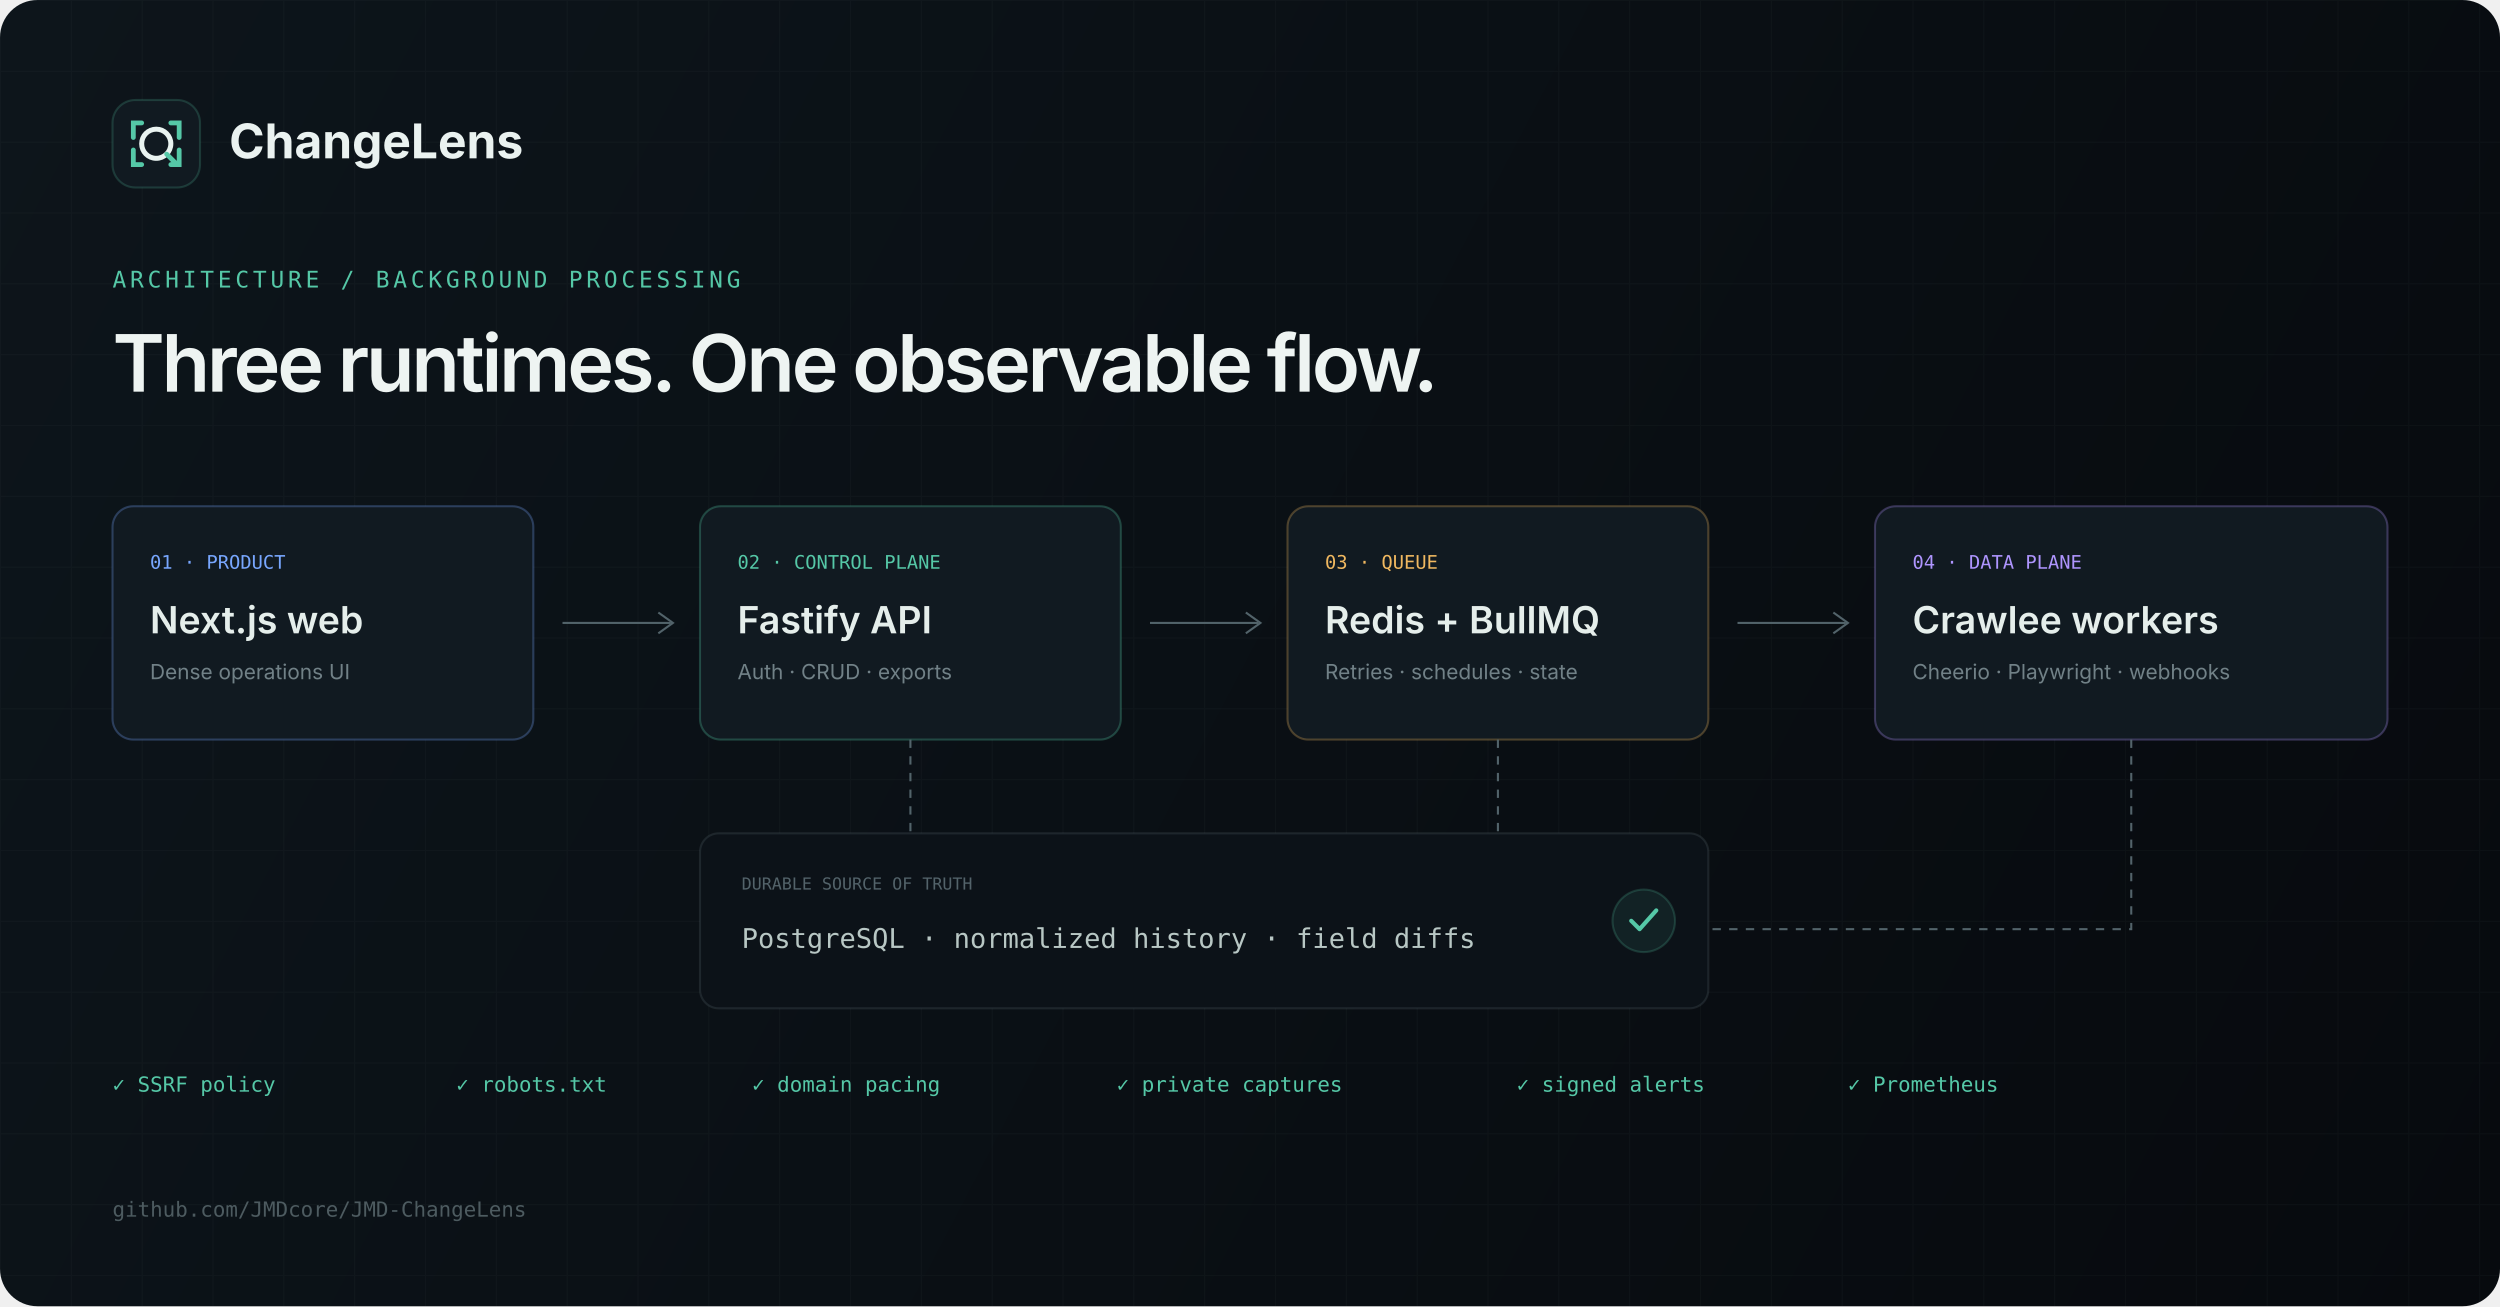
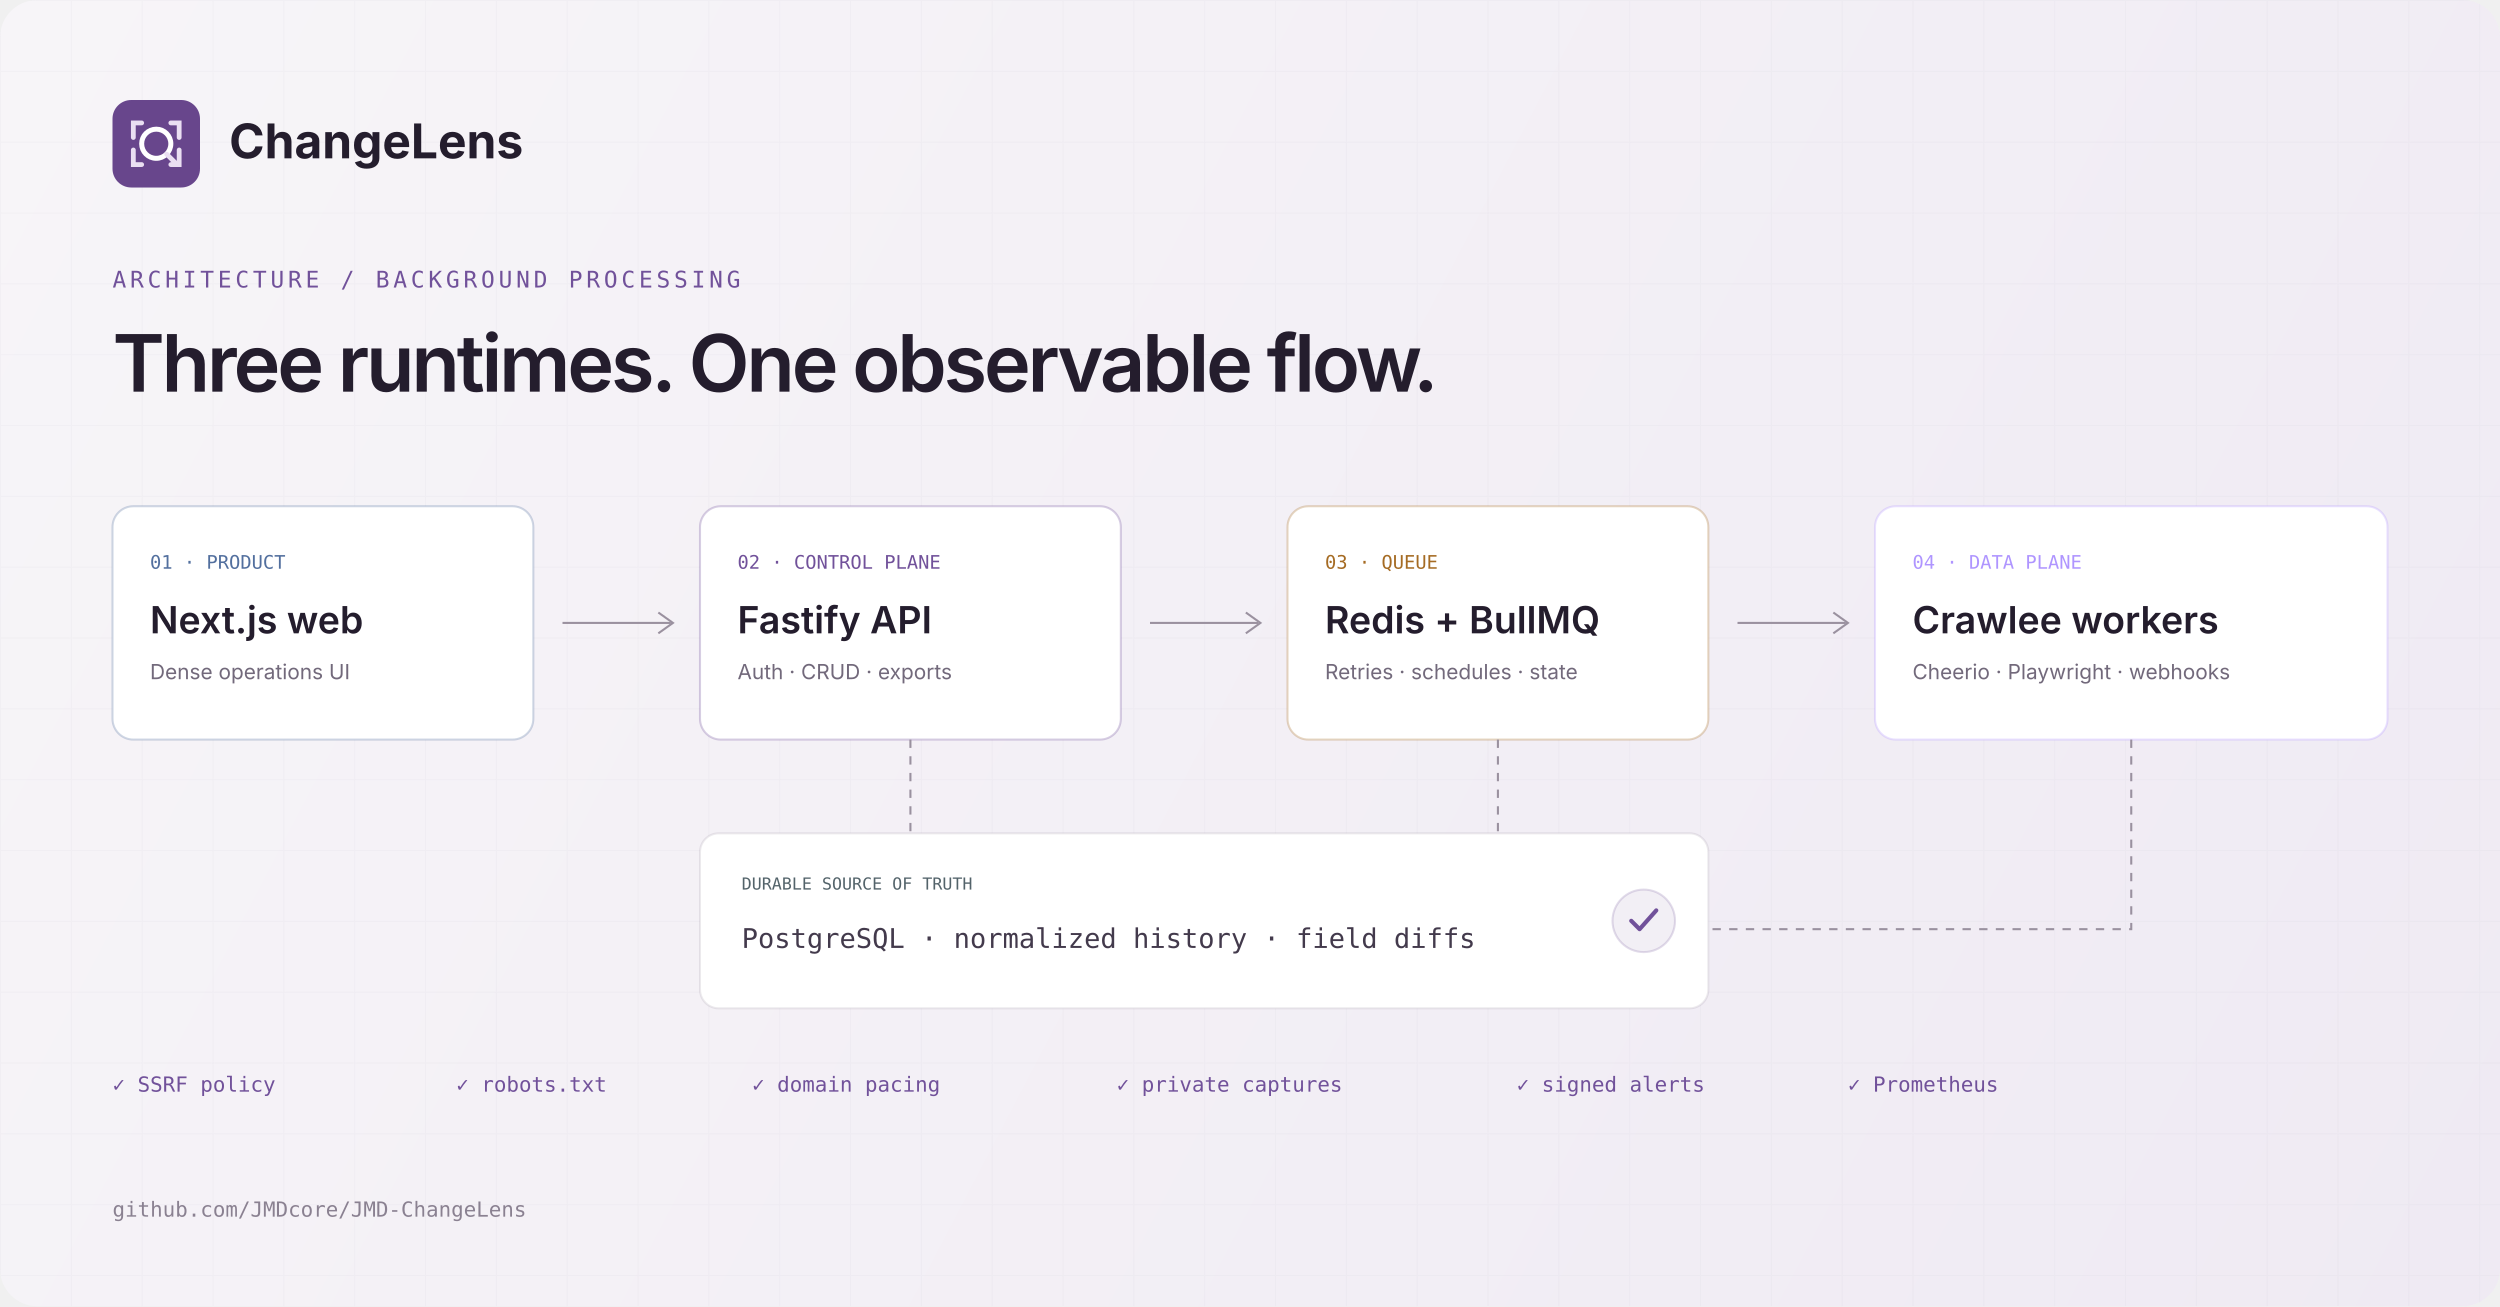
<svg xmlns="http://www.w3.org/2000/svg" width="1200" height="627" viewBox="0 0 1200 627" fill="none">
  <defs>
    <linearGradient id="b" x1="0" y1="0" x2="1200" y2="627" gradientUnits="userSpaceOnUse">
-       <stop stop-color="#0D151B" />
-       <stop offset="1" stop-color="#070A0E" />
+       <stop stop-color="#F7F5F8" />
+       <stop offset="1" stop-color="#EFEAF3" />
    </linearGradient>
    <pattern id="g" width="34" height="34" patternUnits="userSpaceOnUse">
-       <path d="M34 0H0V34" stroke="#9FB5B9" stroke-opacity=".035" />
+       <path d="M34 0H0V34" stroke="#6D6275" stroke-opacity=".035" />
    </pattern>
  </defs>
  <rect width="1200" height="627" rx="18" fill="url(#b)" />
  <rect width="1200" height="627" rx="18" fill="url(#g)" />
  <g transform="translate(54 48)">
-     <rect width="42" height="42" rx="11" fill="#111A21" stroke="#55C8A7" stroke-opacity=".2" />
-     <circle cx="21" cy="21" r="7" stroke="#E9F3F0" stroke-width="2.4" />
-     <path d="m26 26 5 5M14 11h-4v7M28 11h4v7M14 31h-4v-7M28 31h4v-7" stroke="#55C8A7" stroke-width="2.3" stroke-linecap="round" />
-     <text x="56" y="28" fill="#EAF2F0" font-family="Inter,Segoe UI,sans-serif" font-size="23" font-weight="650">ChangeLens</text>
+     <rect width="42" height="42" rx="9" fill="#68468C" />
+     <circle cx="21" cy="21" r="7" stroke="#FFFFFF" stroke-width="2.4" />
+     <path d="m26 26 5 5M14 11h-4v7M28 11h4v7M14 31h-4v-7M28 31h4v-7" stroke="#EADFF2" stroke-width="2.3" stroke-linecap="round" />
+     <text x="56" y="28" fill="#241D2D" font-family="Inter,Segoe UI,sans-serif" font-size="23" font-weight="650">ChangeLens</text>
  </g>
-   <text x="54" y="138" fill="#55C8A7" font-family="ui-monospace,monospace" font-size="11" letter-spacing="1.8">ARCHITECTURE / BACKGROUND PROCESSING</text>
-   <text x="54" y="188" fill="#EEF4F2" font-family="Inter,Segoe UI,sans-serif" font-size="38" font-weight="580" letter-spacing="-1.5">Three runtimes. One observable flow.</text>
+   <text x="54" y="138" fill="#71519A" font-family="ui-monospace,monospace" font-size="11" letter-spacing="1.8">ARCHITECTURE / BACKGROUND PROCESSING</text>
+   <text x="54" y="188" fill="#241D2D" font-family="Inter,Segoe UI,sans-serif" font-size="38" font-weight="580" letter-spacing="-1.5">Three runtimes. One observable flow.</text>
  <g font-family="Inter,Segoe UI,sans-serif">
    <g transform="translate(54 243)">
-       <rect width="202" height="112" rx="10" fill="#111A21" stroke="#78A7FF" stroke-opacity=".28" />
-       <text x="18" y="30" fill="#78A7FF" font-family="ui-monospace,monospace" font-size="9">01 · PRODUCT</text>
-       <text x="18" y="61" fill="#E5EEEB" font-size="18" font-weight="600">Next.js web</text>
-       <text x="18" y="83" fill="#718187" font-size="10">Dense operations UI</text>
+       <rect width="202" height="112" rx="10" fill="#FFFFFF" stroke="#526F9E" stroke-opacity=".28" />
+       <text x="18" y="30" fill="#526F9E" font-family="ui-monospace,monospace" font-size="9">01 · PRODUCT</text>
+       <text x="18" y="61" fill="#241D2D" font-size="18" font-weight="600">Next.js web</text>
+       <text x="18" y="83" fill="#72697B" font-size="10">Dense operations UI</text>
    </g>
-     <path d="M270 299h52" stroke="#52636A" />
-     <path d="m316 294 7 5-7 5" stroke="#52636A" />
+     <path d="M270 299h52" stroke="#9A919F" />
+     <path d="m316 294 7 5-7 5" stroke="#9A919F" />
    <g transform="translate(336 243)">
-       <rect width="202" height="112" rx="10" fill="#111A21" stroke="#55C8A7" stroke-opacity=".28" />
-       <text x="18" y="30" fill="#55C8A7" font-family="ui-monospace,monospace" font-size="9">02 · CONTROL PLANE</text>
-       <text x="18" y="61" fill="#E5EEEB" font-size="18" font-weight="600">Fastify API</text>
-       <text x="18" y="83" fill="#718187" font-size="10">Auth · CRUD · exports</text>
+       <rect width="202" height="112" rx="10" fill="#FFFFFF" stroke="#71519A" stroke-opacity=".28" />
+       <text x="18" y="30" fill="#71519A" font-family="ui-monospace,monospace" font-size="9">02 · CONTROL PLANE</text>
+       <text x="18" y="61" fill="#241D2D" font-size="18" font-weight="600">Fastify API</text>
+       <text x="18" y="83" fill="#72697B" font-size="10">Auth · CRUD · exports</text>
    </g>
-     <path d="M552 299h52" stroke="#52636A" />
-     <path d="m598 294 7 5-7 5" stroke="#52636A" />
+     <path d="M552 299h52" stroke="#9A919F" />
+     <path d="m598 294 7 5-7 5" stroke="#9A919F" />
    <g transform="translate(618 243)">
-       <rect width="202" height="112" rx="10" fill="#111A21" stroke="#F0B860" stroke-opacity=".28" />
-       <text x="18" y="30" fill="#F0B860" font-family="ui-monospace,monospace" font-size="9">03 · QUEUE</text>
-       <text x="18" y="61" fill="#E5EEEB" font-size="18" font-weight="600">Redis + BullMQ</text>
-       <text x="18" y="83" fill="#718187" font-size="10">Retries · schedules · state</text>
+       <rect width="202" height="112" rx="10" fill="#FFFFFF" stroke="#A56B23" stroke-opacity=".28" />
+       <text x="18" y="30" fill="#A56B23" font-family="ui-monospace,monospace" font-size="9">03 · QUEUE</text>
+       <text x="18" y="61" fill="#241D2D" font-size="18" font-weight="600">Redis + BullMQ</text>
+       <text x="18" y="83" fill="#72697B" font-size="10">Retries · schedules · state</text>
    </g>
-     <path d="M834 299h52" stroke="#52636A" />
-     <path d="m880 294 7 5-7 5" stroke="#52636A" />
+     <path d="M834 299h52" stroke="#9A919F" />
+     <path d="m880 294 7 5-7 5" stroke="#9A919F" />
    <g transform="translate(900 243)">
-       <rect width="246" height="112" rx="10" fill="#111A21" stroke="#AF95FF" stroke-opacity=".28" />
+       <rect width="246" height="112" rx="10" fill="#FFFFFF" stroke="#AF95FF" stroke-opacity=".28" />
      <text x="18" y="30" fill="#AF95FF" font-family="ui-monospace,monospace" font-size="9">04 · DATA PLANE</text>
-       <text x="18" y="61" fill="#E5EEEB" font-size="18" font-weight="600">Crawlee workers</text>
-       <text x="18" y="83" fill="#718187" font-size="10">Cheerio · Playwright · webhooks</text>
+       <text x="18" y="61" fill="#241D2D" font-size="18" font-weight="600">Crawlee workers</text>
+       <text x="18" y="83" fill="#72697B" font-size="10">Cheerio · Playwright · webhooks</text>
    </g>
  </g>
  <g transform="translate(336 400)" font-family="ui-monospace,monospace">
-     <rect width="484" height="84" rx="9" fill="#0C1218" stroke="#9FB5B9" stroke-opacity=".13" />
+     <rect width="484" height="84" rx="9" fill="#FFFFFF" stroke="#6D6275" stroke-opacity=".13" />
    <text x="20" y="27" fill="#53636A" font-size="8">DURABLE SOURCE OF TRUTH</text>
-     <text x="20" y="55" fill="#B8C7C4" font-size="13">PostgreSQL · normalized history · field diffs</text>
-     <circle cx="453" cy="42" r="15" fill="#55C8A7" fill-opacity=".09" stroke="#55C8A7" stroke-opacity=".2" />
-     <path d="m447 42 4 4 8-9" stroke="#55C8A7" stroke-width="2" stroke-linecap="round" stroke-linejoin="round" />
+     <text x="20" y="55" fill="#433A4C" font-size="13">PostgreSQL · normalized history · field diffs</text>
+     <circle cx="453" cy="42" r="15" fill="#71519A" fill-opacity=".09" stroke="#71519A" stroke-opacity=".2" />
+     <path d="m447 42 4 4 8-9" stroke="#71519A" stroke-width="2" stroke-linecap="round" stroke-linejoin="round" />
  </g>
-   <path d="M437 355v45M719 355v45M1023 355v91H820" stroke="#52636A" stroke-dasharray="4 4" />
+   <path d="M437 355v45M719 355v45M1023 355v91H820" stroke="#9A919F" stroke-dasharray="4 4" />
  <g transform="translate(54 524)" font-family="ui-monospace,monospace" font-size="10">
-     <text fill="#55C8A7">✓ SSRF policy</text>
-     <text x="165" fill="#55C8A7">✓ robots.txt</text>
-     <text x="307" fill="#55C8A7">✓ domain pacing</text>
-     <text x="482" fill="#55C8A7">✓ private captures</text>
-     <text x="674" fill="#55C8A7">✓ signed alerts</text>
-     <text x="833" fill="#55C8A7">✓ Prometheus</text>
+     <text fill="#71519A">✓ SSRF policy</text>
+     <text x="165" fill="#71519A">✓ robots.txt</text>
+     <text x="307" fill="#71519A">✓ domain pacing</text>
+     <text x="482" fill="#71519A">✓ private captures</text>
+     <text x="674" fill="#71519A">✓ signed alerts</text>
+     <text x="833" fill="#71519A">✓ Prometheus</text>
  </g>
-   <text x="54" y="584" fill="#4D5B60" font-family="ui-monospace,monospace" font-size="10">github.com/JMDcore/JMD-ChangeLens</text>
+   <text x="54" y="584" fill="#8A8191" font-family="ui-monospace,monospace" font-size="10">github.com/JMDcore/JMD-ChangeLens</text>
</svg>
